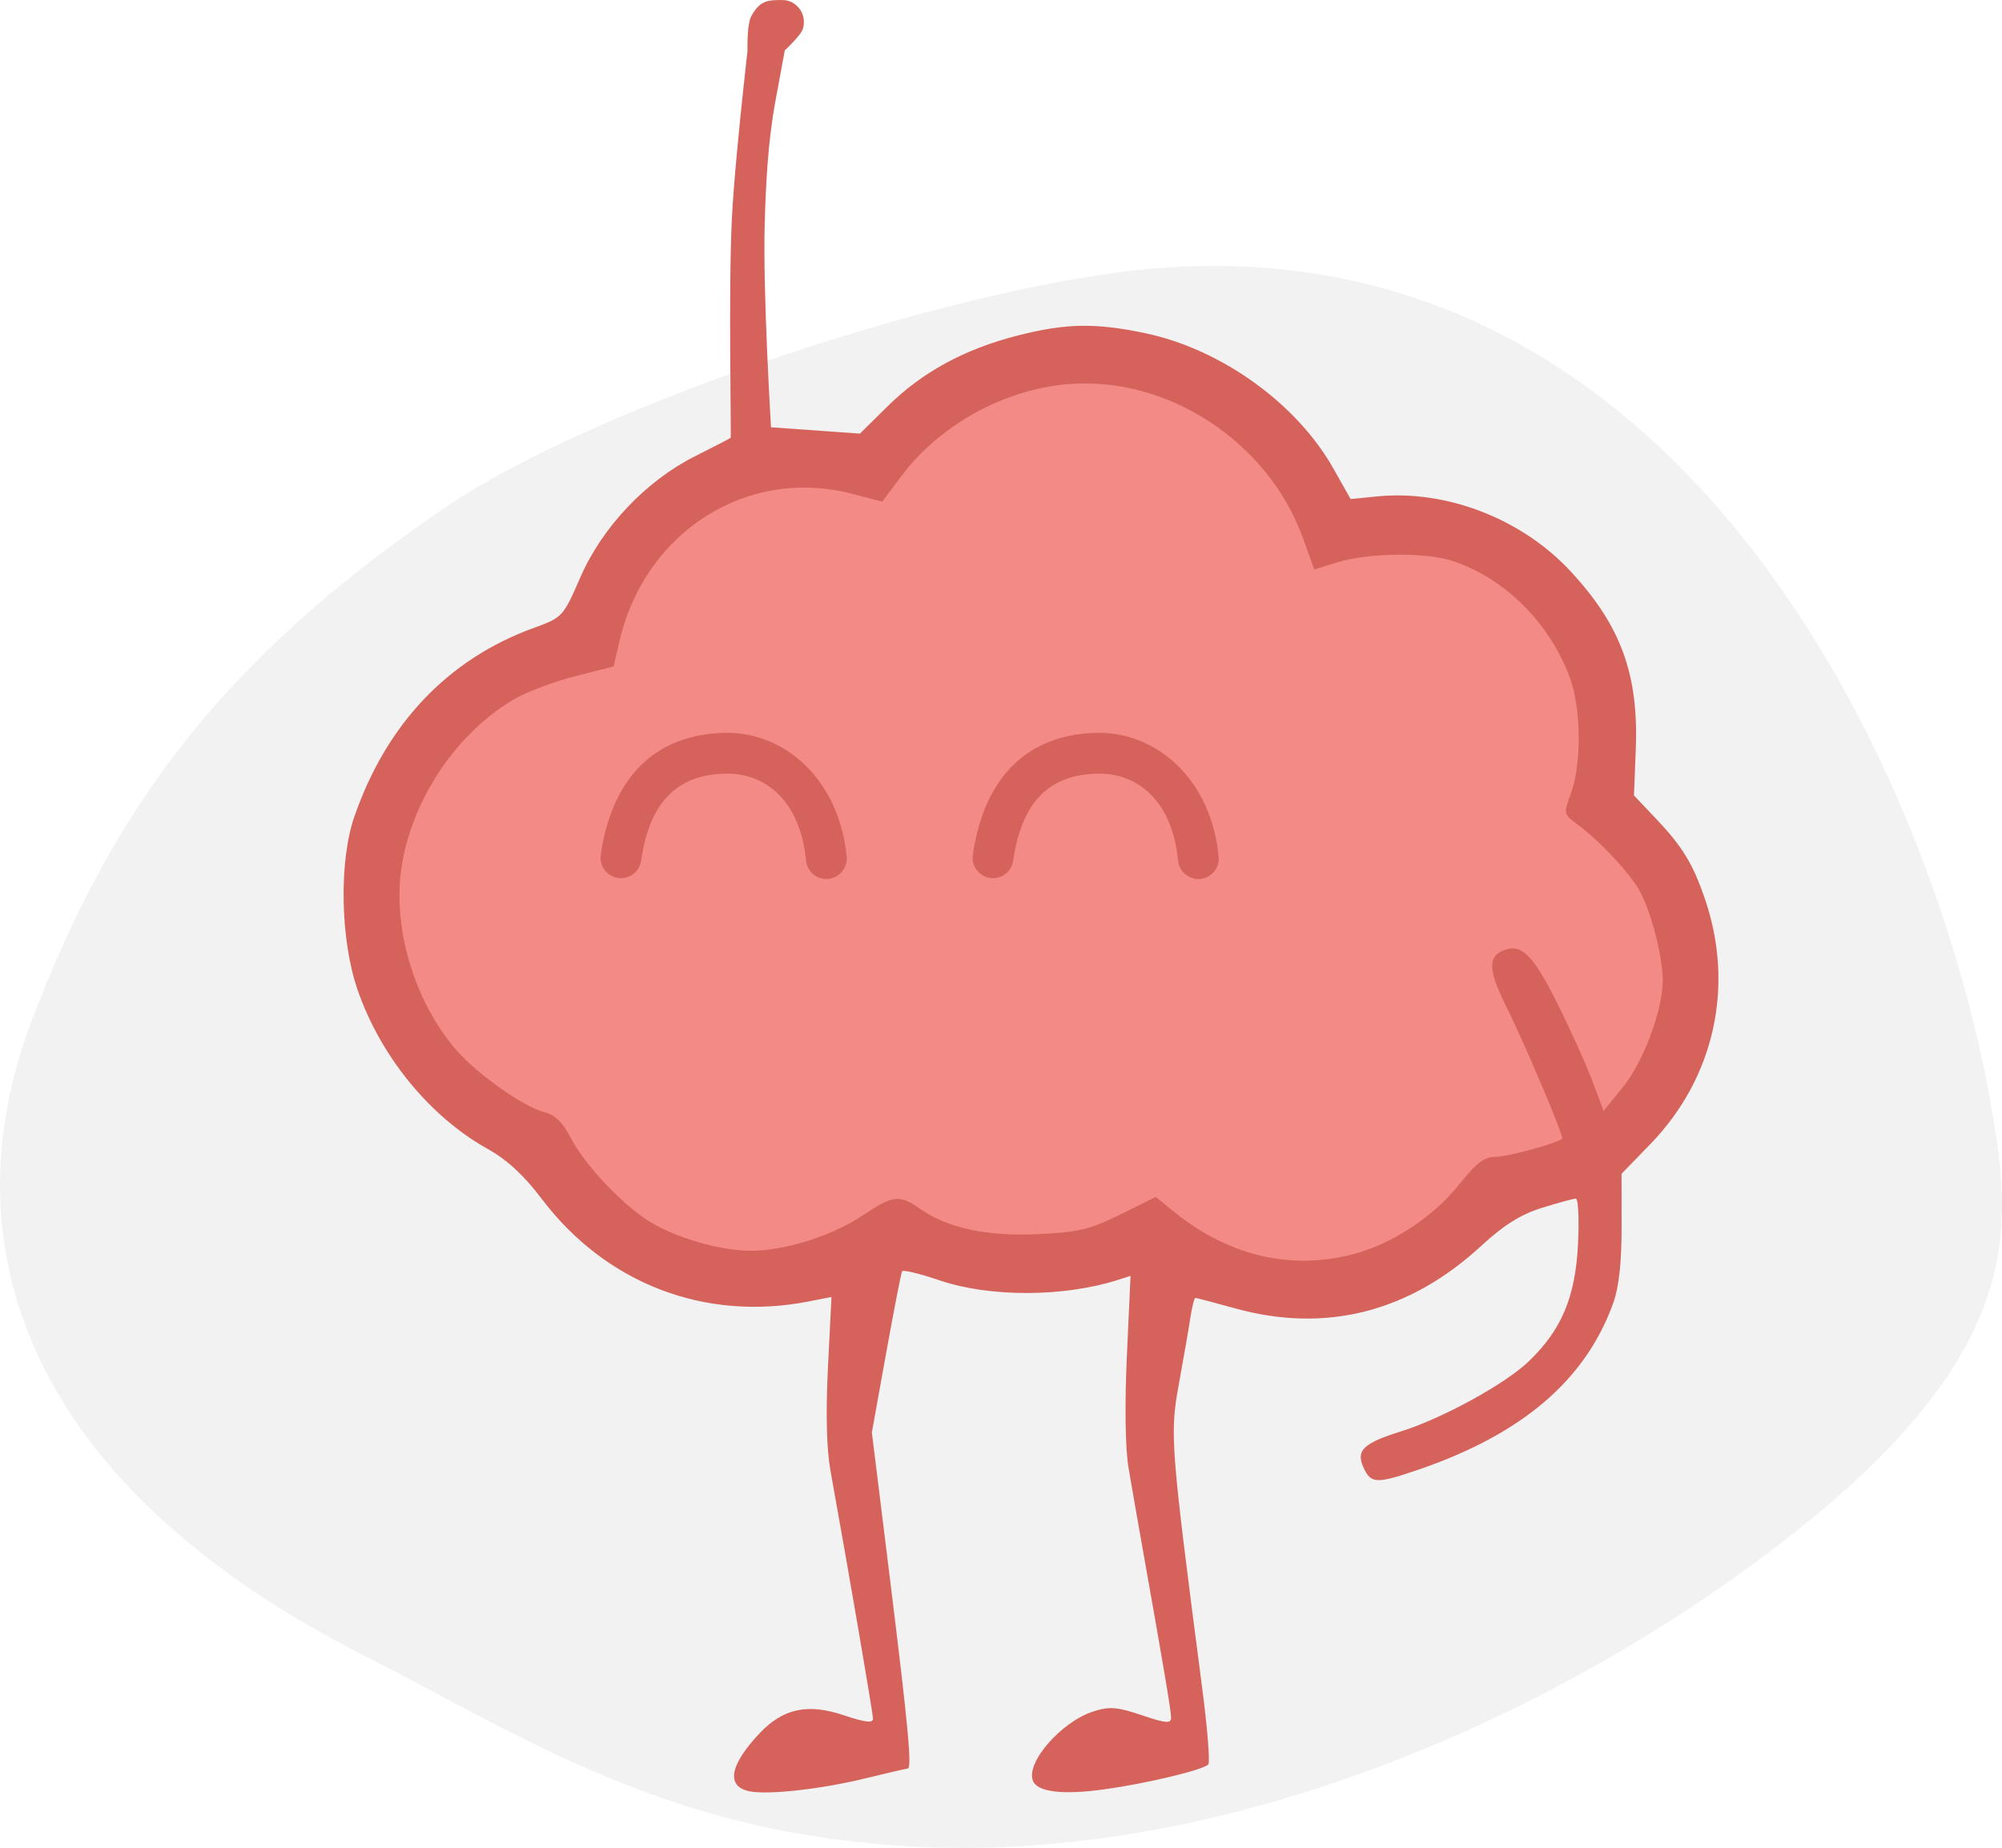
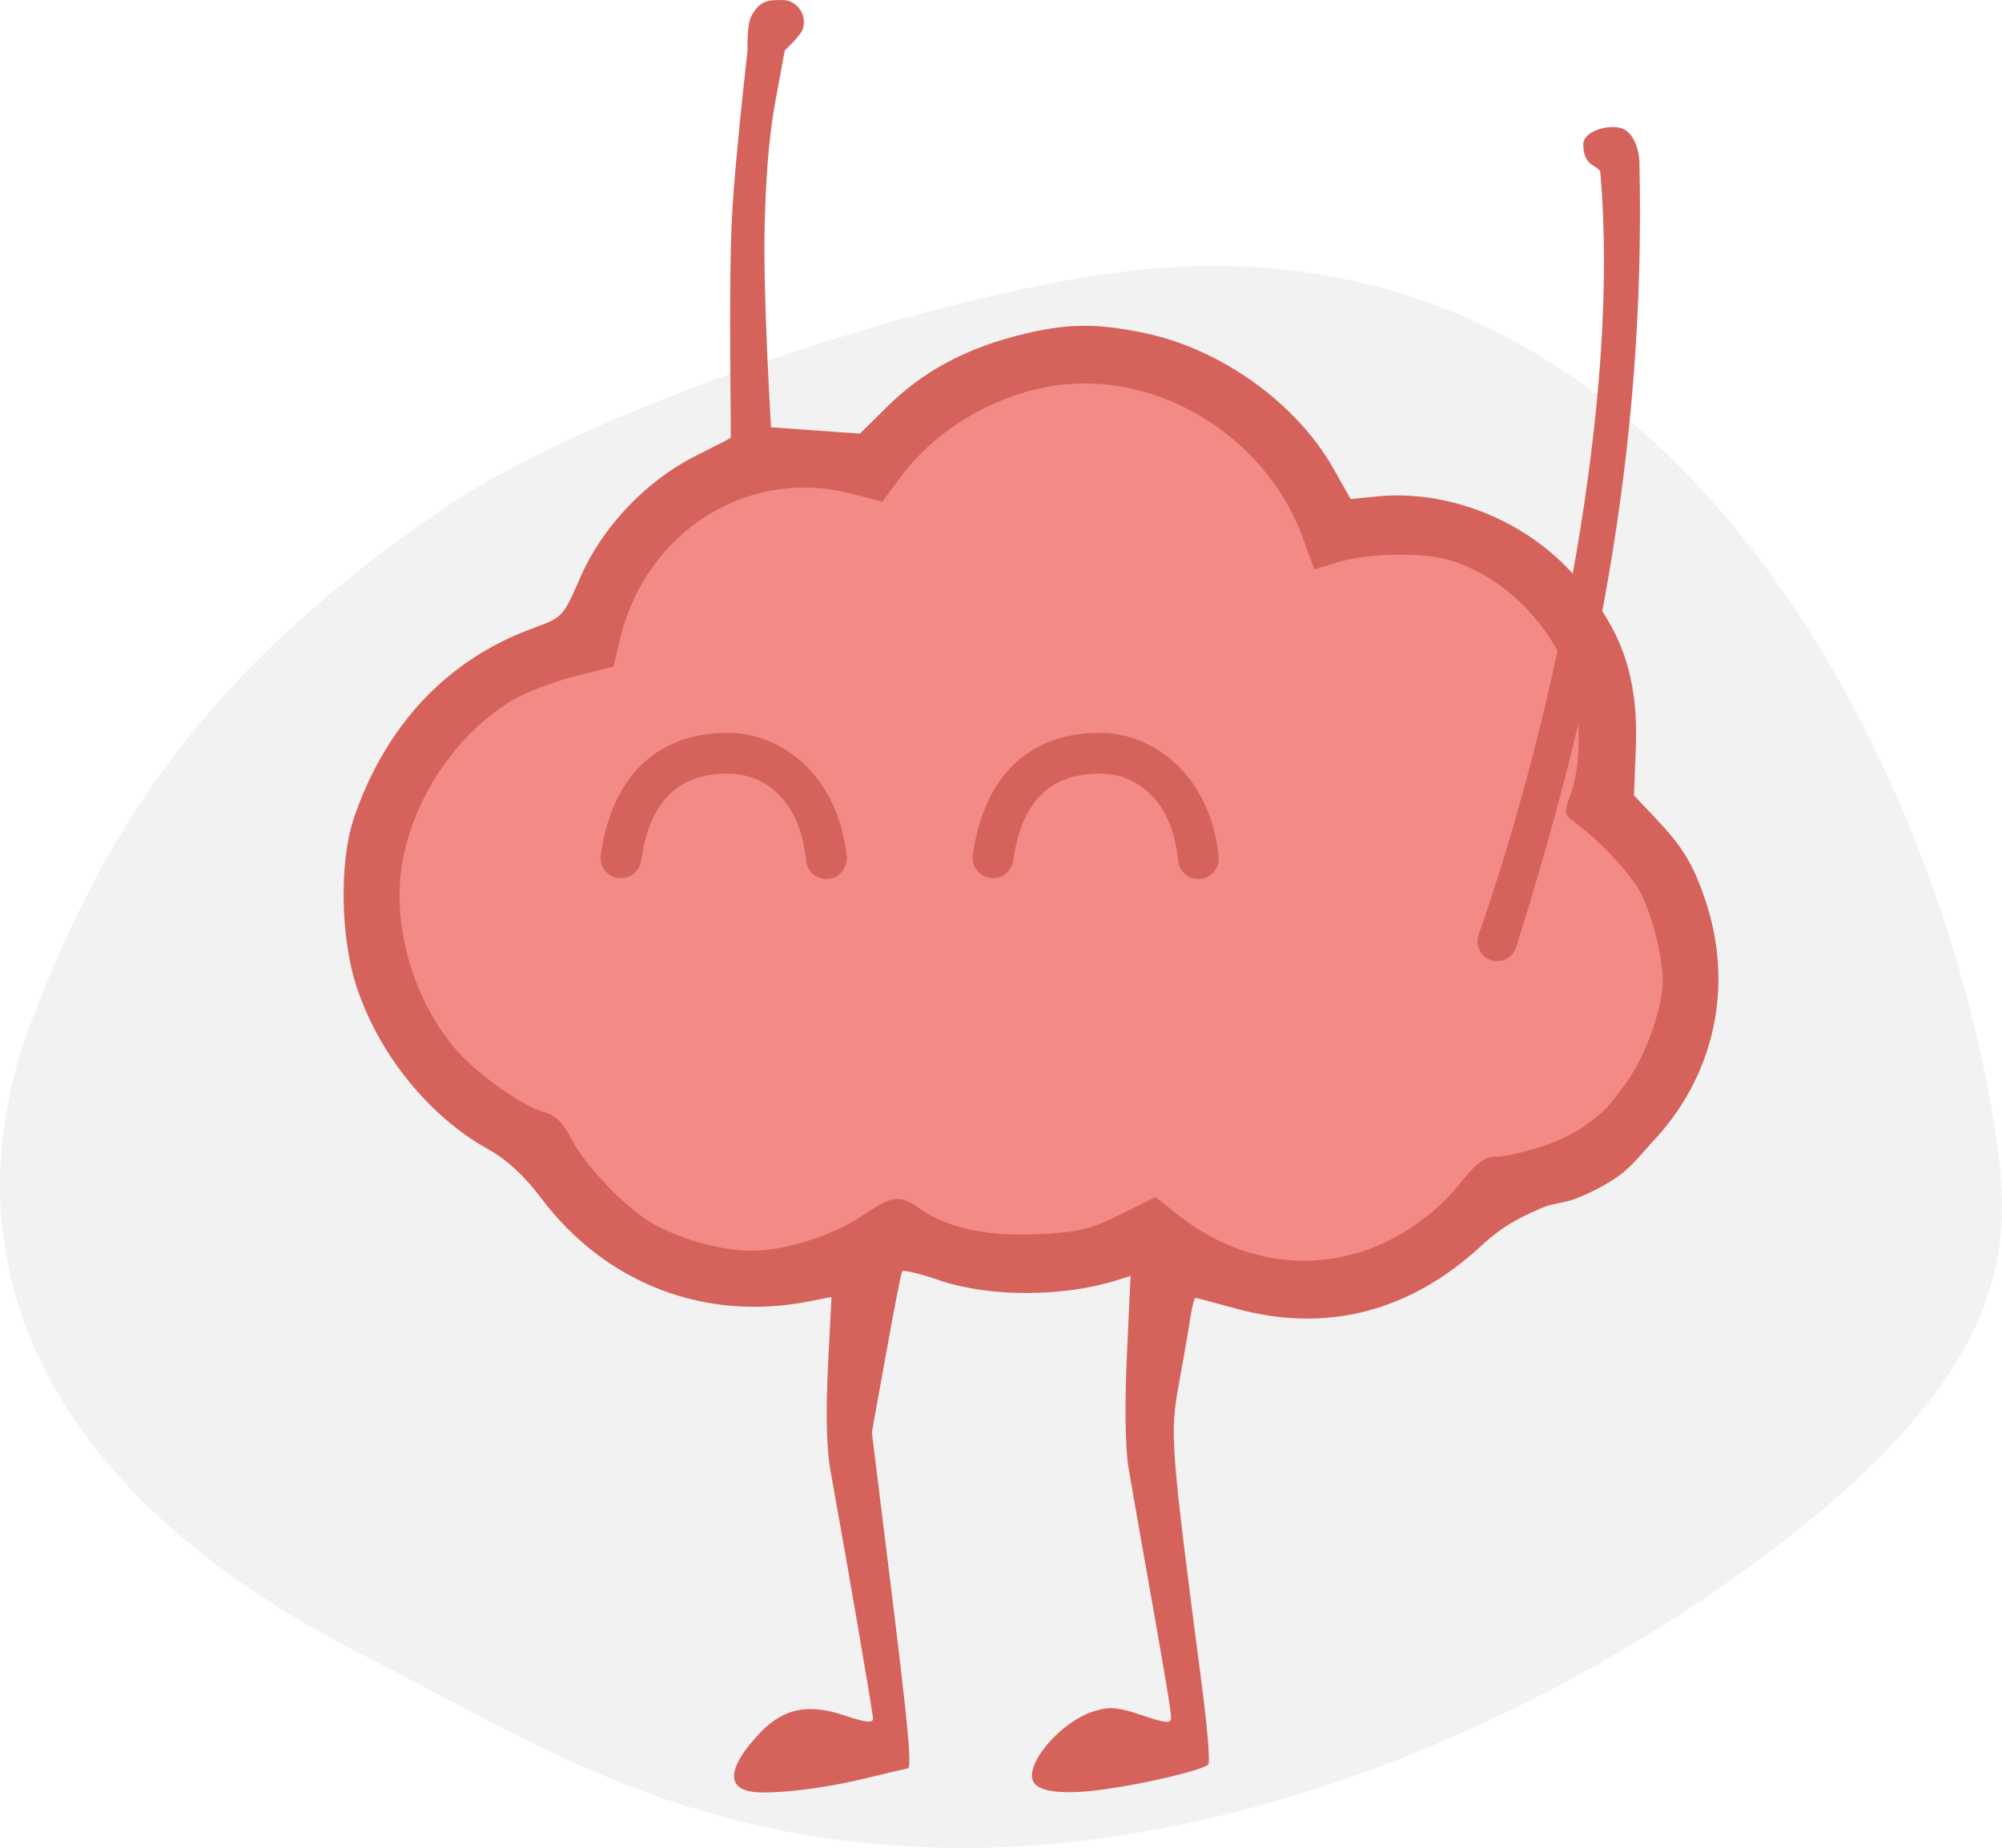
- <svg xmlns="http://www.w3.org/2000/svg" width="101.279mm" height="93.497mm" viewBox="0 0 101.279 93.497" version="1.1" id="svg8">
+ <svg xmlns="http://www.w3.org/2000/svg" id="svg8" version="1.1" viewBox="0 0 101.279 93.497" height="93.497mm" width="101.279mm">
  <defs id="defs2" />
-   <g transform="translate(200.2382,-58.89667)" id="layer1">
-     <path d="m -99.263,116.345 c 0.815,5.485 0.775,11.523 -10.492,20.327 -11.67,9.118 -28.178,16.292 -43.575,15.686 -12.973,-0.51 -20.31,-5.546 -28.53,-9.718 -16.55,-8.4 -21.252,-20.297 -16.778,-32.084 4.025,-10.603 9.493,-18.212 20.943,-25.996 7.685,-5.225 26.073,-11.293 35.964,-12.09 27.456,-2.213 39.982,27.144 42.468,43.874 z" style="opacity:1;fill:#f2f2f2;fill-opacity:1;stroke:none;stroke-width:2.065;stroke-linecap:round;stroke-linejoin:round;stroke-miterlimit:4;stroke-dasharray:none;stroke-dashoffset:0;stroke-opacity:1;paint-order:normal" id="path1363" />
-     <g transform="translate(-128.329,-4.061244)" id="g1321">
-       <g id="g1242" transform="translate(179.9643,-44.66429)">
-         <path d="m -197.906,126.896 c -0.406,0.037 -0.811,0.097 -1.215,0.18 -0.403,0.083 -0.804,0.188 -1.2,0.314 -0.791,0.252 -1.562,0.587 -2.293,0.994 -0.73,0.407 -1.42,0.885 -2.047,1.425 -0.314,0.27 -0.612,0.555 -0.893,0.853 -0.281,0.298 -0.543,0.61 -0.785,0.934 l -0.962,1.289 -1.501,-0.395 c -0.669,-0.176 -1.335,-0.278 -1.993,-0.311 -0.658,-0.033 -1.306,0.002 -1.938,0.102 -0.632,0.1 -1.247,0.264 -1.838,0.487 -0.591,0.223 -1.158,0.506 -1.693,0.843 -0.535,0.337 -1.039,0.729 -1.503,1.172 -0.464,0.442 -0.89,0.935 -1.268,1.472 -0.379,0.537 -0.712,1.12 -0.99,1.743 -0.278,0.623 -0.502,1.287 -0.665,1.987 l -0.302,1.3 -1.96,0.498 c -0.539,0.137 -1.159,0.337 -1.724,0.55 -0.565,0.213 -1.074,0.439 -1.392,0.625 -0.359,0.211 -0.708,0.446 -1.046,0.703 -0.337,0.258 -0.663,0.537 -0.975,0.836 -0.312,0.299 -0.609,0.617 -0.891,0.951 -0.282,0.334 -0.548,0.684 -0.796,1.048 -0.248,0.364 -0.478,0.741 -0.689,1.129 -0.21,0.388 -0.401,0.785 -0.57,1.191 -0.169,0.406 -0.316,0.819 -0.439,1.237 -0.123,0.418 -0.223,0.84 -0.297,1.265 -0.068,0.393 -0.11,0.797 -0.128,1.209 -0.017,0.412 -0.01,0.831 0.021,1.253 0.031,0.422 0.087,0.847 0.165,1.272 0.078,0.425 0.178,0.848 0.3,1.267 0.122,0.419 0.265,0.833 0.429,1.238 0.163,0.405 0.347,0.801 0.549,1.185 0.203,0.383 0.424,0.753 0.664,1.106 0.24,0.353 0.497,0.689 0.771,1.004 0.272,0.313 0.623,0.651 1.014,0.986 0.391,0.335 0.822,0.667 1.253,0.969 0.431,0.302 0.861,0.573 1.251,0.786 0.391,0.213 0.742,0.367 1.013,0.435 0.243,0.061 0.469,0.195 0.68,0.403 0.211,0.208 0.408,0.492 0.591,0.851 0.182,0.357 0.444,0.757 0.758,1.169 0.313,0.413 0.677,0.837 1.062,1.243 0.385,0.406 0.792,0.793 1.19,1.13 0.398,0.337 0.788,0.625 1.14,0.832 0.341,0.2 0.732,0.388 1.151,0.558 0.419,0.17 0.865,0.322 1.315,0.449 0.45,0.127 0.904,0.229 1.338,0.3 0.434,0.071 0.848,0.11 1.218,0.111 0.438,0.001 0.916,-0.045 1.412,-0.131 0.496,-0.086 1.009,-0.213 1.517,-0.373 0.508,-0.16 1.01,-0.352 1.483,-0.57 0.473,-0.218 0.917,-0.462 1.31,-0.724 0.391,-0.261 0.704,-0.459 0.969,-0.598 0.265,-0.139 0.484,-0.218 0.686,-0.242 0.202,-0.024 0.389,0.008 0.59,0.092 0.202,0.084 0.419,0.22 0.682,0.405 0.35,0.245 0.737,0.456 1.161,0.632 0.424,0.176 0.884,0.319 1.381,0.427 0.497,0.108 1.031,0.181 1.601,0.221 0.57,0.039 1.177,0.045 1.821,0.016 1.051,-0.048 1.723,-0.106 2.327,-0.248 0.604,-0.143 1.139,-0.37 1.917,-0.755 l 1.806,-0.893 0.999,0.803 c 0.342,0.275 0.691,0.526 1.045,0.756 0.354,0.229 0.714,0.435 1.079,0.618 0.365,0.183 0.734,0.343 1.108,0.479 0.374,0.136 0.752,0.249 1.133,0.338 0.381,0.089 0.765,0.155 1.152,0.197 0.387,0.042 0.776,0.06 1.167,0.055 0.391,-0.006 0.783,-0.035 1.177,-0.089 0.393,-0.054 0.788,-0.132 1.182,-0.234 v -5.2e-4 c 0.496,-0.129 1.001,-0.311 1.499,-0.539 0.498,-0.228 0.989,-0.501 1.459,-0.809 0.471,-0.308 0.92,-0.651 1.334,-1.021 0.414,-0.369 0.792,-0.764 1.12,-1.175 0.448,-0.561 0.774,-0.919 1.062,-1.137 0.144,-0.109 0.278,-0.182 0.413,-0.229 0.135,-0.046 0.271,-0.066 0.418,-0.066 0.306,0 1.082,-0.17 1.816,-0.371 0.733,-0.2 1.423,-0.431 1.557,-0.551 1.725,-0.196 2.379,-1.403 3.062,-2.581 0.267,-0.326 0.53,-0.737 0.774,-1.194 0.244,-0.457 0.468,-0.959 0.66,-1.468 0.191,-0.509 0.349,-1.025 0.459,-1.509 0.11,-0.484 0.171,-0.935 0.17,-1.316 -0.001,-0.3 -0.036,-0.659 -0.096,-1.047 -0.061,-0.388 -0.147,-0.806 -0.252,-1.22 -0.21,-0.83 -0.492,-1.652 -0.784,-2.216 -0.116,-0.225 -0.304,-0.501 -0.537,-0.803 -0.234,-0.302 -0.514,-0.629 -0.814,-0.953 -0.601,-0.649 -1.285,-1.288 -1.849,-1.699 -0.18,-0.131 -0.315,-0.231 -0.411,-0.324 -0.096,-0.093 -0.152,-0.178 -0.174,-0.279 -0.022,-0.102 -0.009,-0.219 0.033,-0.377 0.042,-0.158 0.114,-0.357 0.21,-0.619 0.139,-0.38 0.241,-0.843 0.306,-1.35 0.065,-0.507 0.094,-1.057 0.086,-1.608 -0.007,-0.551 -0.051,-1.104 -0.129,-1.617 -0.079,-0.513 -0.193,-0.987 -0.342,-1.379 -0.266,-0.701 -0.608,-1.366 -1.013,-1.983 -0.405,-0.617 -0.872,-1.187 -1.39,-1.695 -0.518,-0.509 -1.085,-0.957 -1.69,-1.332 -0.605,-0.375 -1.248,-0.677 -1.915,-0.894 -0.334,-0.108 -0.766,-0.187 -1.249,-0.237 -0.484,-0.05 -1.019,-0.071 -1.562,-0.064 -0.542,0.007 -1.091,0.042 -1.602,0.105 -0.51,0.063 -0.982,0.154 -1.369,0.272 l -1.216,0.371 -0.59,-1.626 c -0.223,-0.616 -0.5,-1.206 -0.822,-1.768 -0.322,-0.562 -0.69,-1.095 -1.098,-1.595 -0.407,-0.5 -0.854,-0.966 -1.333,-1.395 -0.479,-0.429 -0.991,-0.82 -1.529,-1.168 -0.538,-0.349 -1.101,-0.656 -1.683,-0.916 -0.582,-0.26 -1.184,-0.474 -1.797,-0.637 -0.614,-0.163 -1.24,-0.275 -1.871,-0.332 -0.632,-0.057 -1.269,-0.059 -1.905,-0.002 z" style="opacity:1;fill:#f38a86;fill-opacity:1;stroke:none;stroke-width:0.267;stroke-linecap:round;stroke-linejoin:round;stroke-miterlimit:4;stroke-dasharray:0.534, 1.068;stroke-dashoffset:0;stroke-opacity:1;paint-order:normal" id="rect1208" />
-         <path style="fill:#d5635c;fill-opacity:1;stroke-width:0.265" d="m -213.97,198.252 c -1.186,-0.25 -0.991,-1.333 0.529,-2.939 1.189,-1.256 2.437,-1.52 4.265,-0.903 1.048,0.354 1.467,0.404 1.467,0.176 0,-0.278 -1.244,-7.533 -2.15,-12.54 -0.2,-1.107 -0.245,-2.931 -0.129,-5.25 l 0.178,-3.553 -1.132,0.223 c -5.263,1.037 -10.282,-0.892 -13.537,-5.201 -0.884,-1.171 -1.75,-1.969 -2.723,-2.511 -2.941,-1.639 -5.451,-4.721 -6.599,-8.103 -0.86,-2.532 -0.926,-6.457 -0.148,-8.705 1.624,-4.69 4.733,-7.969 9.048,-9.542 1.494,-0.545 1.512,-0.565 2.39,-2.578 1.111,-2.546 3.325,-4.88 5.815,-6.129 0.941,-0.472 1.744,-0.887 1.785,-0.923 0.041,-0.036 -0.12,-7.405 0.063,-11.1 0.089,-1.81 0.387,-4.767 0.59,-6.663 0.114,-1.069 0.199,-1.8 0.199,-1.8 0,-0.329 -0.02,-1.378 0.194,-1.774 0.442,-0.815 0.861,-0.816 1.608,-0.811 0.61,0.003 1.23,0.642 1.005,1.442 -0.099,0.351 -0.92,1.103 -0.92,1.103 l -0.471,2.552 c -0.381,2.065 -0.487,4.178 -0.546,6.277 -0.095,3.414 0.32,10.241 0.32,10.241 l 2.249,0.16 2.249,0.16 1.409,-1.391 c 1.74,-1.718 3.882,-2.883 6.554,-3.567 2.452,-0.627 3.94,-0.655 6.474,-0.122 3.841,0.808 7.654,3.55 9.511,6.839 l 0.875,1.551 1.347,-0.133 c 3.508,-0.346 7.324,1.134 9.791,3.799 2.534,2.737 3.437,5.205 3.289,8.986 l -0.092,2.346 1.078,1.136 c 1.37,1.444 1.89,2.291 2.505,4.077 1.522,4.425 0.493,9.074 -2.751,12.423 l -1.461,1.508 0.004,2.676 c 0.002,1.8 -0.136,3.063 -0.422,3.858 -1.404,3.902 -4.602,6.636 -9.868,8.438 -2.111,0.722 -2.391,0.712 -2.764,-0.105 -0.398,-0.874 -0.026,-1.234 1.905,-1.84 2.083,-0.654 5.255,-2.392 6.439,-3.527 1.673,-1.603 2.367,-3.25 2.504,-5.934 0.065,-1.273 0.014,-2.313 -0.113,-2.311 -0.127,0.002 -0.899,0.213 -1.717,0.468 -1.068,0.333 -1.928,0.872 -3.057,1.914 -3.642,3.364 -7.875,4.44 -12.459,3.17 -1.05,-0.291 -1.955,-0.529 -2.01,-0.529 -0.055,0 -0.169,0.446 -0.252,0.992 -0.083,0.546 -0.345,2.059 -0.583,3.362 -0.465,2.552 -0.428,3.032 1.192,15.489 0.255,1.965 0.389,3.656 0.297,3.759 -0.248,0.277 -3.067,0.955 -5.24,1.259 -2.121,0.297 -3.414,0.142 -3.636,-0.435 -0.356,-0.928 1.444,-2.988 3.064,-3.505 0.81,-0.259 1.206,-0.228 2.447,0.192 1.223,0.413 1.481,0.434 1.481,0.124 0,-0.346 -0.325,-2.278 -1.46,-8.67 -0.233,-1.31 -0.544,-3.096 -0.693,-3.969 -0.164,-0.963 -0.197,-3.186 -0.084,-5.651 l 0.186,-4.063 -0.629,0.202 c -2.741,0.879 -6.5,0.889 -9.04,0.023 -0.988,-0.337 -1.837,-0.542 -1.887,-0.456 -0.05,0.086 -0.414,1.956 -0.81,4.155 l -0.72,3.999 0.953,7.711 c 0.896,7.254 1.084,9.294 0.857,9.294 -0.053,0 -1.035,0.228 -2.183,0.507 -2.239,0.544 -4.904,0.837 -5.835,0.641 z m 30.527,-27.166 c 1.97,-0.511 4.07,-1.886 5.371,-3.517 0.889,-1.114 1.295,-1.421 1.879,-1.421 0.607,0 3.082,-0.676 3.347,-0.915 0.104,-0.094 -1.882,-4.786 -2.833,-6.694 -0.965,-1.936 -0.92,-2.587 -0.006,-2.876 0.818,-0.258 1.404,0.356 2.539,2.613 0.676,1.346 1.492,3.145 1.813,3.998 l 0.583,1.55 0.944,-1.154 c 1.06,-1.295 2.052,-3.934 2.047,-5.445 -0.004,-1.19 -0.544,-3.329 -1.124,-4.45 -0.461,-0.891 -2.058,-2.615 -3.177,-3.43 -0.715,-0.521 -0.721,-0.546 -0.34,-1.587 0.551,-1.507 0.514,-4.352 -0.078,-5.909 -1.057,-2.782 -3.314,-5 -5.962,-5.86 -1.326,-0.431 -4.2,-0.393 -5.738,0.075 l -1.208,0.368 -0.585,-1.613 c -1.774,-4.887 -6.898,-8.213 -11.948,-7.755 -3.221,0.292 -6.447,2.09 -8.369,4.664 l -0.955,1.279 -1.49,-0.392 c -5.308,-1.396 -10.507,1.881 -11.798,7.437 l -0.3,1.29 -1.945,0.494 c -1.07,0.272 -2.462,0.797 -3.093,1.166 -2.852,1.671 -5.073,4.927 -5.659,8.296 -0.543,3.119 0.574,6.961 2.75,9.462 1.08,1.241 3.42,2.881 4.497,3.151 0.482,0.121 0.898,0.531 1.262,1.245 0.723,1.416 2.72,3.522 4.119,4.342 1.352,0.792 3.514,1.403 4.984,1.407 1.738,0.005 4.12,-0.744 5.678,-1.784 1.551,-1.036 1.86,-1.073 2.906,-0.341 1.39,0.973 3.363,1.401 5.919,1.286 2.086,-0.094 2.667,-0.231 4.212,-0.996 l 1.792,-0.886 0.991,0.797 c 2.716,2.182 5.844,2.916 8.974,2.104 z" id="path1124" />
+   <g id="layer1" transform="translate(200.2382,-58.89667)">
+     <path id="path1363" style="opacity:1;fill:#f2f2f2;fill-opacity:1;stroke:none;stroke-width:2.065;stroke-linecap:round;stroke-linejoin:round;stroke-miterlimit:4;stroke-dasharray:none;stroke-dashoffset:0;stroke-opacity:1;paint-order:normal" d="m -99.263,116.345 c 0.815,5.485 0.775,11.523 -10.492,20.327 -11.67,9.118 -28.178,16.292 -43.575,15.686 -12.973,-0.51 -20.31,-5.546 -28.53,-9.718 -16.55,-8.4 -21.252,-20.297 -16.778,-32.084 4.025,-10.603 9.493,-18.212 20.943,-25.996 7.685,-5.225 26.073,-11.293 35.964,-12.09 27.456,-2.213 39.982,27.144 42.468,43.874 z" />
+     <g id="g1321" transform="translate(-128.329,-4.061244)">
+       <g transform="translate(179.9643,-44.66429)" id="g1242">
+         <path id="rect1208" style="opacity:1;fill:#f38a86;fill-opacity:1;stroke:none;stroke-width:0.267;stroke-linecap:round;stroke-linejoin:round;stroke-miterlimit:4;stroke-dasharray:0.534, 1.068;stroke-dashoffset:0;stroke-opacity:1;paint-order:normal" d="m -197.906,126.896 c -0.406,0.037 -0.811,0.097 -1.215,0.18 -0.403,0.083 -0.804,0.188 -1.2,0.314 -0.791,0.252 -1.562,0.587 -2.293,0.994 -0.73,0.407 -1.42,0.885 -2.047,1.425 -0.314,0.27 -0.612,0.555 -0.893,0.853 -0.281,0.298 -0.543,0.61 -0.785,0.934 l -0.962,1.289 -1.501,-0.395 c -0.669,-0.176 -1.335,-0.278 -1.993,-0.311 -0.658,-0.033 -1.306,0.002 -1.938,0.102 -0.632,0.1 -1.247,0.264 -1.838,0.487 -0.591,0.223 -1.158,0.506 -1.693,0.843 -0.535,0.337 -1.039,0.729 -1.503,1.172 -0.464,0.442 -0.89,0.935 -1.268,1.472 -0.379,0.537 -0.712,1.12 -0.99,1.743 -0.278,0.623 -0.502,1.287 -0.665,1.987 l -0.302,1.3 -1.96,0.498 c -0.539,0.137 -1.159,0.337 -1.724,0.55 -0.565,0.213 -1.074,0.439 -1.392,0.625 -0.359,0.211 -0.708,0.446 -1.046,0.703 -0.337,0.258 -0.663,0.537 -0.975,0.836 -0.312,0.299 -0.609,0.617 -0.891,0.951 -0.282,0.334 -0.548,0.684 -0.796,1.048 -0.248,0.364 -0.478,0.741 -0.689,1.129 -0.21,0.388 -0.401,0.785 -0.57,1.191 -0.169,0.406 -0.316,0.819 -0.439,1.237 -0.123,0.418 -0.223,0.84 -0.297,1.265 -0.068,0.393 -0.11,0.797 -0.128,1.209 -0.017,0.412 -0.01,0.831 0.021,1.253 0.031,0.422 0.087,0.847 0.165,1.272 0.078,0.425 0.178,0.848 0.3,1.267 0.122,0.419 0.265,0.833 0.429,1.238 0.163,0.405 0.347,0.801 0.549,1.185 0.203,0.383 0.424,0.753 0.664,1.106 0.24,0.353 0.497,0.689 0.771,1.004 0.272,0.313 0.623,0.651 1.014,0.986 0.391,0.335 0.822,0.667 1.253,0.969 0.431,0.302 0.861,0.573 1.251,0.786 0.391,0.213 0.742,0.367 1.013,0.435 0.243,0.061 0.469,0.195 0.68,0.403 0.211,0.208 0.408,0.492 0.591,0.851 0.182,0.357 0.444,0.757 0.758,1.169 0.313,0.413 0.677,0.837 1.062,1.243 0.385,0.406 0.792,0.793 1.19,1.13 0.398,0.337 0.788,0.625 1.14,0.832 0.341,0.2 0.732,0.388 1.151,0.558 0.419,0.17 0.865,0.322 1.315,0.449 0.45,0.127 0.904,0.229 1.338,0.3 0.434,0.071 0.848,0.11 1.218,0.111 0.438,0.001 0.916,-0.045 1.412,-0.131 0.496,-0.086 1.009,-0.213 1.517,-0.373 0.508,-0.16 1.01,-0.352 1.483,-0.57 0.473,-0.218 0.917,-0.462 1.31,-0.724 0.391,-0.261 0.704,-0.459 0.969,-0.598 0.265,-0.139 0.484,-0.218 0.686,-0.242 0.202,-0.024 0.389,0.008 0.59,0.092 0.202,0.084 0.419,0.22 0.682,0.405 0.35,0.245 0.737,0.456 1.161,0.632 0.424,0.176 0.884,0.319 1.381,0.427 0.497,0.108 1.031,0.181 1.601,0.221 0.57,0.039 1.177,0.045 1.821,0.016 1.051,-0.048 1.723,-0.106 2.327,-0.248 0.604,-0.143 1.139,-0.37 1.917,-0.755 l 1.806,-0.893 0.999,0.803 c 0.342,0.275 0.691,0.526 1.045,0.756 0.354,0.229 0.714,0.435 1.079,0.618 0.365,0.183 0.734,0.343 1.108,0.479 0.374,0.136 0.752,0.249 1.133,0.338 0.381,0.089 0.765,0.155 1.152,0.197 0.387,0.042 0.776,0.06 1.167,0.055 0.391,-0.006 0.783,-0.035 1.177,-0.089 0.393,-0.054 0.788,-0.132 1.182,-0.234 v -5.2e-4 c 0.496,-0.129 1.001,-0.311 1.499,-0.539 0.498,-0.228 0.989,-0.501 1.459,-0.809 0.471,-0.308 0.92,-0.651 1.334,-1.021 0.414,-0.369 0.792,-0.764 1.12,-1.175 0.448,-0.561 0.774,-0.919 1.062,-1.137 0.144,-0.109 0.278,-0.182 0.413,-0.229 0.135,-0.046 0.271,-0.066 0.418,-0.066 0.306,0 1.082,-0.17 1.816,-0.371 0.733,-0.2 1.079,-0.277 1.557,-0.551 1.158,-0.664 2.179,-1.58 3.062,-2.581 0.314,-0.356 0.53,-0.737 0.774,-1.194 0.244,-0.457 0.468,-0.959 0.66,-1.468 0.191,-0.509 0.349,-1.025 0.459,-1.509 0.11,-0.484 0.171,-0.935 0.17,-1.316 -0.001,-0.3 -0.036,-0.659 -0.096,-1.047 -0.061,-0.388 -0.147,-0.806 -0.252,-1.22 -0.21,-0.83 -0.492,-1.652 -0.784,-2.216 -0.116,-0.225 -0.304,-0.501 -0.537,-0.803 -0.234,-0.302 -0.514,-0.629 -0.814,-0.953 -0.601,-0.649 -1.285,-1.288 -1.849,-1.699 -0.18,-0.131 -0.315,-0.231 -0.411,-0.324 -0.096,-0.093 -0.152,-0.178 -0.174,-0.279 -0.022,-0.102 -0.009,-0.219 0.033,-0.377 0.042,-0.158 0.114,-0.357 0.21,-0.619 0.139,-0.38 0.241,-0.843 0.306,-1.35 0.065,-0.507 0.094,-1.057 0.086,-1.608 -0.007,-0.551 -0.051,-1.104 -0.129,-1.617 -0.079,-0.513 -0.193,-0.987 -0.342,-1.379 -0.266,-0.701 -0.608,-1.366 -1.013,-1.983 -0.405,-0.617 -0.872,-1.187 -1.39,-1.695 -0.518,-0.509 -1.085,-0.957 -1.69,-1.332 -0.605,-0.375 -1.248,-0.677 -1.915,-0.894 -0.334,-0.108 -0.766,-0.187 -1.249,-0.237 -0.484,-0.05 -1.019,-0.071 -1.562,-0.064 -0.542,0.007 -1.091,0.042 -1.602,0.105 -0.51,0.063 -0.982,0.154 -1.369,0.272 l -1.216,0.371 -0.59,-1.626 c -0.223,-0.616 -0.5,-1.206 -0.822,-1.768 -0.322,-0.562 -0.69,-1.095 -1.098,-1.595 -0.407,-0.5 -0.854,-0.966 -1.333,-1.395 -0.479,-0.429 -0.991,-0.82 -1.529,-1.168 -0.538,-0.349 -1.101,-0.656 -1.683,-0.916 -0.582,-0.26 -1.184,-0.474 -1.797,-0.637 -0.614,-0.163 -1.24,-0.275 -1.871,-0.332 -0.632,-0.057 -1.269,-0.059 -1.905,-0.002 z" />
+         <path id="path1124" d="m -213.97,198.252 c -1.186,-0.25 -0.991,-1.333 0.529,-2.939 1.189,-1.256 2.437,-1.52 4.265,-0.903 1.048,0.354 1.467,0.404 1.467,0.176 0,-0.278 -1.244,-7.533 -2.15,-12.54 -0.2,-1.107 -0.245,-2.931 -0.129,-5.25 l 0.178,-3.553 -1.132,0.223 c -5.263,1.037 -10.282,-0.892 -13.537,-5.201 -0.884,-1.171 -1.75,-1.969 -2.723,-2.511 -2.941,-1.639 -5.451,-4.721 -6.599,-8.103 -0.86,-2.532 -0.926,-6.457 -0.148,-8.705 1.624,-4.69 4.733,-7.969 9.048,-9.542 1.494,-0.545 1.512,-0.565 2.39,-2.578 1.111,-2.546 3.325,-4.88 5.815,-6.129 0.941,-0.472 1.744,-0.887 1.785,-0.923 0.041,-0.036 -0.12,-7.405 0.063,-11.1 0.089,-1.81 0.387,-4.767 0.59,-6.663 0.114,-1.069 0.199,-1.8 0.199,-1.8 0,-0.329 -0.02,-1.378 0.194,-1.774 0.442,-0.815 0.861,-0.816 1.608,-0.811 0.61,0.003 1.23,0.642 1.005,1.442 -0.099,0.351 -0.92,1.103 -0.92,1.103 l -0.471,2.552 c -0.381,2.065 -0.487,4.178 -0.546,6.277 -0.095,3.414 0.32,10.241 0.32,10.241 l 2.249,0.16 2.249,0.16 1.409,-1.391 c 1.74,-1.718 3.882,-2.883 6.554,-3.567 2.452,-0.627 3.94,-0.655 6.474,-0.122 3.841,0.808 7.654,3.55 9.511,6.839 l 0.875,1.551 1.347,-0.133 c 3.508,-0.346 7.324,1.134 9.791,3.799 2.534,2.737 3.437,5.205 3.289,8.986 l -0.092,2.346 1.078,1.136 c 1.37,1.444 1.89,2.291 2.505,4.077 1.522,4.425 0.493,9.074 -2.751,12.423 0,0 -0.903,1.085 -1.461,1.508 -0.699,0.531 -1.5,0.928 -2.315,1.255 -0.551,0.221 -1.173,0.23 -1.717,0.468 -1.101,0.482 -1.928,0.872 -3.057,1.914 -3.642,3.364 -7.875,4.44 -12.459,3.17 -1.05,-0.291 -1.955,-0.529 -2.01,-0.529 -0.055,0 -0.169,0.446 -0.252,0.992 -0.083,0.546 -0.345,2.059 -0.583,3.362 -0.465,2.552 -0.428,3.032 1.192,15.489 0.255,1.965 0.389,3.656 0.297,3.759 -0.248,0.277 -3.067,0.955 -5.24,1.259 -2.121,0.297 -3.414,0.142 -3.636,-0.435 -0.356,-0.928 1.444,-2.988 3.064,-3.505 0.81,-0.259 1.206,-0.228 2.447,0.192 1.223,0.413 1.481,0.434 1.481,0.124 0,-0.346 -0.325,-2.278 -1.46,-8.67 -0.233,-1.31 -0.544,-3.096 -0.693,-3.969 -0.164,-0.963 -0.197,-3.186 -0.084,-5.651 l 0.186,-4.063 -0.629,0.202 c -2.741,0.879 -6.5,0.889 -9.04,0.023 -0.988,-0.337 -1.837,-0.542 -1.887,-0.456 -0.05,0.086 -0.414,1.956 -0.81,4.155 l -0.72,3.999 0.953,7.711 c 0.896,7.254 1.084,9.294 0.857,9.294 -0.053,0 -1.035,0.228 -2.183,0.507 -2.239,0.544 -4.904,0.837 -5.835,0.641 z m 30.527,-27.166 c 1.97,-0.511 4.07,-1.886 5.371,-3.517 0.889,-1.114 1.295,-1.421 1.879,-1.421 0.607,0 2.295,-0.434 3.347,-0.915 0.765,-0.35 1.473,-0.842 2.096,-1.408 0.367,-0.334 0.944,-1.154 0.944,-1.154 1.06,-1.295 2.052,-3.934 2.047,-5.445 -0.004,-1.19 -0.544,-3.329 -1.124,-4.45 -0.461,-0.891 -2.058,-2.615 -3.177,-3.43 -0.715,-0.521 -0.721,-0.546 -0.34,-1.587 0.551,-1.507 0.514,-4.352 -0.078,-5.909 -1.057,-2.782 -3.314,-5 -5.962,-5.86 -1.326,-0.431 -4.2,-0.393 -5.738,0.075 l -1.208,0.368 -0.585,-1.613 c -1.774,-4.887 -6.898,-8.213 -11.948,-7.755 -3.221,0.292 -6.447,2.09 -8.369,4.664 l -0.955,1.279 -1.49,-0.392 c -5.308,-1.396 -10.507,1.881 -11.798,7.437 l -0.3,1.29 -1.945,0.494 c -1.07,0.272 -2.462,0.797 -3.093,1.166 -2.852,1.671 -5.073,4.927 -5.659,8.296 -0.543,3.119 0.574,6.961 2.75,9.462 1.08,1.241 3.42,2.881 4.497,3.151 0.482,0.121 0.898,0.531 1.262,1.245 0.723,1.416 2.72,3.522 4.119,4.342 1.352,0.792 3.514,1.403 4.984,1.407 1.738,0.005 4.12,-0.744 5.678,-1.784 1.551,-1.036 1.86,-1.073 2.906,-0.341 1.39,0.973 3.363,1.401 5.919,1.286 2.086,-0.094 2.667,-0.231 4.212,-0.996 l 1.792,-0.886 0.991,0.797 c 2.716,2.182 5.844,2.916 8.974,2.104 z" style="fill:#d5635c;fill-opacity:1;stroke-width:0.265" />
      </g>
    </g>
-     <g transform="translate(-128.329,-4.061244)" id="g1357">
-       <path id="path1359" d="m -40.497,106.357 c 0.617,-4.261 3.095,-5.249 5.288,-5.29 2.471,-0.046 4.765,1.826 5.103,5.333" style="color:#000000;fill:none;stroke-width:2.065;stroke-linecap:round" />
-       <path id="path1361" d="m -35.229,100.035 c -1.244,0.023 -2.665,0.321 -3.865,1.291 -1.2,0.97 -2.091,2.57 -2.426,4.883 a 1.032,1.032 0 0 0 0.875,1.17 1.032,1.032 0 0 0 1.17,-0.873 c 0.282,-1.948 0.938,-2.974 1.68,-3.574 0.742,-0.6 1.656,-0.814 2.605,-0.832 1.938,-0.036 3.758,1.3 4.057,4.398 a 1.032,1.032 0 0 0 1.125,0.93 1.032,1.032 0 0 0 0.93,-1.127 c -0.377,-3.916 -3.146,-6.322 -6.15,-6.266 z" style="color:#000000;fill:#d5635c;fill-opacity:1;stroke-width:2.065;stroke-linecap:round" />
+     <g id="g1357" transform="translate(-128.329,-4.061244)">
+       <path style="color:#000000;fill:none;stroke-width:2.065;stroke-linecap:round" d="m -40.497,106.357 c 0.617,-4.261 3.095,-5.249 5.288,-5.29 2.471,-0.046 4.765,1.826 5.103,5.333" id="path1359" />
+       <path style="color:#000000;fill:#d5635c;fill-opacity:1;stroke-width:2.065;stroke-linecap:round" d="m -35.229,100.035 c -1.244,0.023 -2.665,0.321 -3.865,1.291 -1.2,0.97 -2.091,2.57 -2.426,4.883 a 1.032,1.032 0 0 0 0.875,1.17 1.032,1.032 0 0 0 1.17,-0.873 c 0.282,-1.948 0.938,-2.974 1.68,-3.574 0.742,-0.6 1.656,-0.814 2.605,-0.832 1.938,-0.036 3.758,1.3 4.057,4.398 a 1.032,1.032 0 0 0 1.125,0.93 1.032,1.032 0 0 0 0.93,-1.127 c -0.377,-3.916 -3.146,-6.322 -6.15,-6.266 z" id="path1361" />
    </g>
-     <g transform="translate(-128.329,-4.061244)" id="g1351">
-       <path id="path1353" d="m -21.676,106.357 c 0.617,-4.261 3.095,-5.249 5.288,-5.29 2.471,-0.046 4.765,1.826 5.103,5.333" style="color:#000000;fill:none;stroke-width:2.065;stroke-linecap:round" />
-       <path id="path1355" d="m -16.406,100.035 c -1.244,0.023 -2.665,0.321 -3.865,1.291 -1.2,0.97 -2.091,2.57 -2.426,4.883 a 1.032,1.032 0 0 0 0.873,1.17 1.032,1.032 0 0 0 1.17,-0.873 c 0.282,-1.948 0.938,-2.974 1.68,-3.574 0.742,-0.6 1.656,-0.814 2.605,-0.832 1.938,-0.036 3.758,1.3 4.057,4.398 a 1.032,1.032 0 0 0 1.127,0.93 1.032,1.032 0 0 0 0.928,-1.127 c -0.377,-3.916 -3.144,-6.322 -6.148,-6.266 z" style="color:#000000;fill:#d5635c;fill-opacity:1;stroke-width:2.065;stroke-linecap:round" />
+     <g id="g1351" transform="translate(-128.329,-4.061244)">
+       <path style="color:#000000;fill:none;stroke-width:2.065;stroke-linecap:round" d="m -21.676,106.357 c 0.617,-4.261 3.095,-5.249 5.288,-5.29 2.471,-0.046 4.765,1.826 5.103,5.333" id="path1353" />
+       <path style="color:#000000;fill:#d5635c;fill-opacity:1;stroke-width:2.065;stroke-linecap:round" d="m -16.406,100.035 c -1.244,0.023 -2.665,0.321 -3.865,1.291 -1.2,0.97 -2.091,2.57 -2.426,4.883 a 1.032,1.032 0 0 0 0.873,1.17 1.032,1.032 0 0 0 1.17,-0.873 c 0.282,-1.948 0.938,-2.974 1.68,-3.574 0.742,-0.6 1.656,-0.814 2.605,-0.832 1.938,-0.036 3.758,1.3 4.057,4.398 a 1.032,1.032 0 0 0 1.127,0.93 1.032,1.032 0 0 0 0.928,-1.127 c -0.377,-3.916 -3.144,-6.322 -6.148,-6.266 z" id="path1355" />
    </g>
    <g id="g1562" />
    <g id="g1568" />
    <g id="g1574" />
    <g id="g1580" />
    <g id="g1586" />
    <g id="g1592" />
    <g id="g1598" />
    <g id="g1604" />
    <g id="g1610" />
    <g id="g1616" />
    <g id="g1622" />
    <g id="g1628" />
    <g id="g1634" />
+     <g id="g848">
+       <path id="path850" d="m -124.495,106.528 c 3.774,-11.964 6.548,-24.556 6.193,-39.449" style="color:#000000;fill:none;stroke-width:2;stroke-linecap:round;stroke-linejoin:round" />
+       <path id="path852" d="m -118.164,65.401 c -0.664,-0.248 -1.972,0.125 -1.977,0.782 -0.008,1.227 0.824,1.047 0.86,1.45 1.016,11.42 -2.264,27.478 -6.168,38.594 -0.166,0.527 0.127,1.088 0.654,1.254 0.526,0.166 1.088,-0.126 1.254,-0.652 3.792,-12.022 6.596,-24.743 6.238,-39.773 -0.014,-0.552 -0.279,-1.436 -0.861,-1.654 z" style="color:#000000;fill:#d5635c;stroke-width:2;stroke-linecap:round;stroke-linejoin:round" />
+     </g>
  </g>
</svg>
